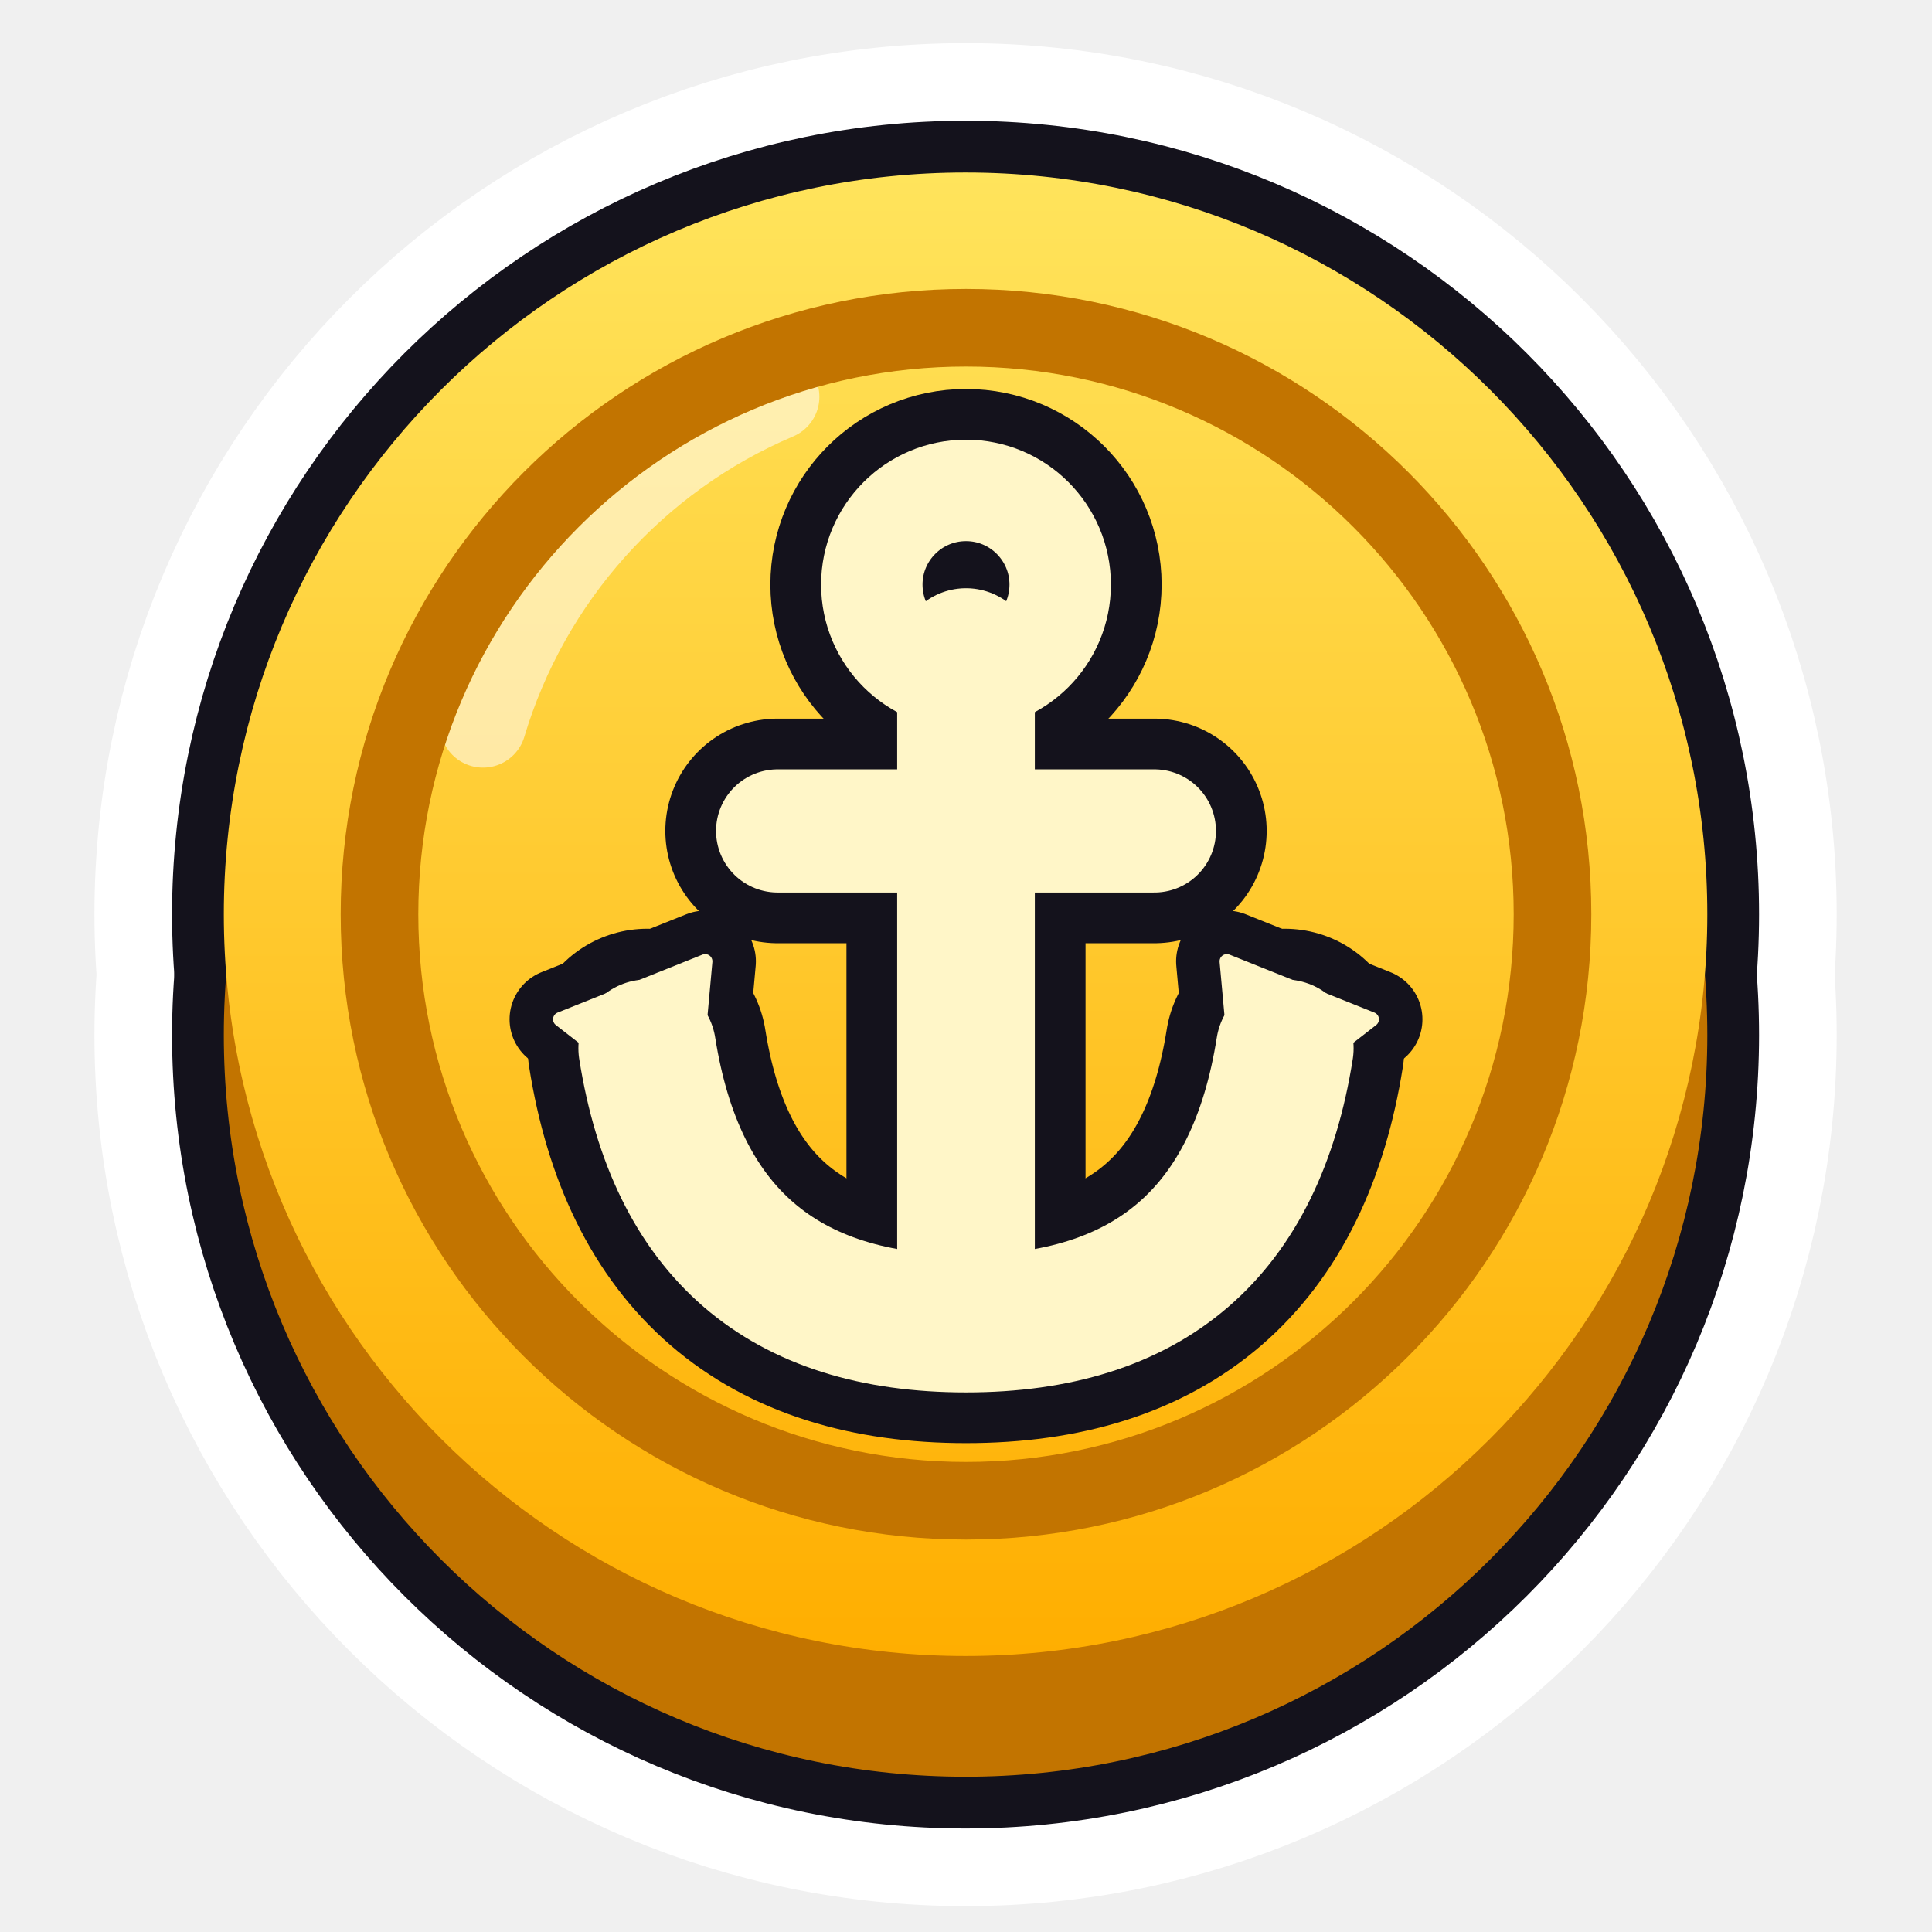
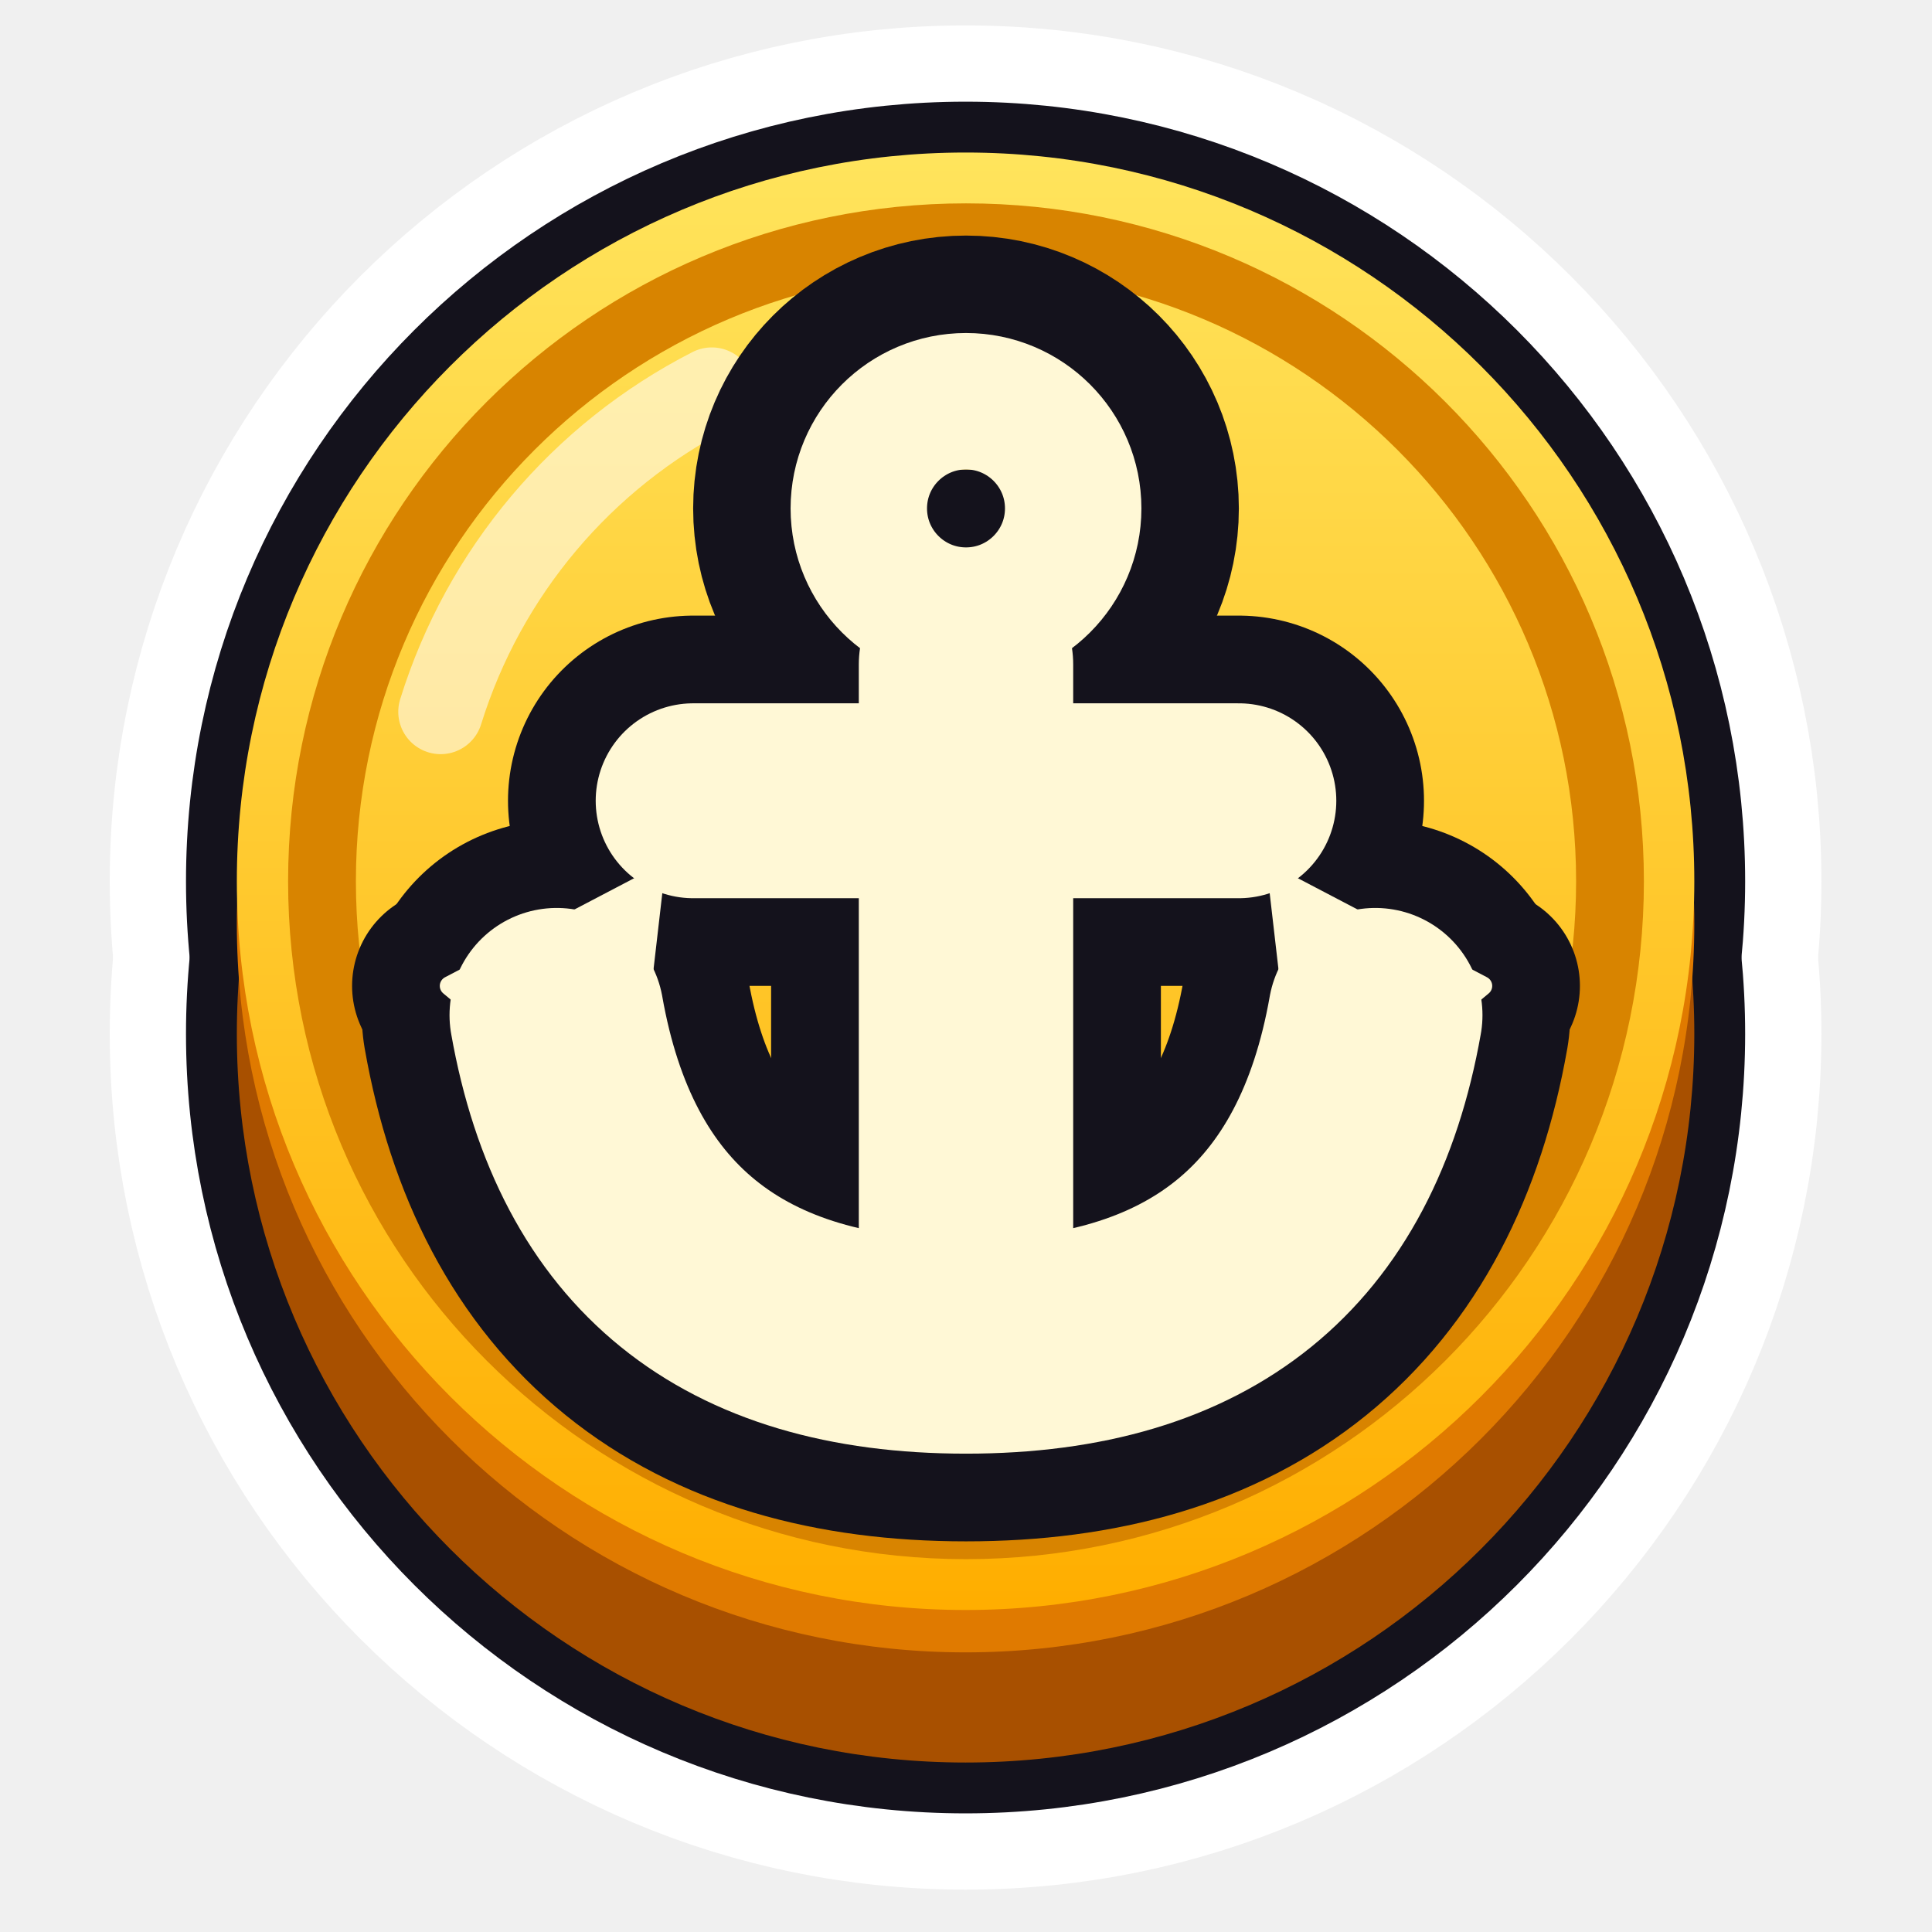
- <svg xmlns="http://www.w3.org/2000/svg" viewBox="-12 -6 224 224" width="256" height="256">
+ <svg xmlns="http://www.w3.org/2000/svg" viewBox="-14 -4 228 228" width="256" height="256">
  <defs>
    <linearGradient id="g" x1="0" y1="0" x2="0" y2="1">
      <stop offset="0" stop-color="#FFE45C" />
      <stop offset="1" stop-color="#FFAE00" />
    </linearGradient>
  </defs>
-   <path d="M100,14 A86,86 0 1,1 99.9,14 Z" transform="translate(0,0)" fill="#fff" stroke="#fff" stroke-width="30" stroke-linejoin="round" />
-   <path d="M100,14 A86,86 0 1,1 99.9,14 Z" transform="translate(0,14)" fill="#fff" stroke="#fff" stroke-width="30" stroke-linejoin="round" />
-   <path d="M100,14 A86,86 0 1,1 99.9,14 Z" transform="translate(0,0)" fill="#14121C" stroke="#14121C" stroke-width="12" stroke-linejoin="round" />
-   <path d="M100,14 A86,86 0 1,1 99.9,14 Z" transform="translate(0,14)" fill="#14121C" stroke="#14121C" stroke-width="12" stroke-linejoin="round" />
-   <path d="M100,14 A86,86 0 1,1 99.9,14 Z" transform="translate(0,14)" fill="#C27400" />
-   <path d="M100,14 A86,86 0 1,1 99.9,14 Z" transform="translate(0,0)" fill="url(#g)" />
-   <path d="M44,78 A60,60 0 0,1 78,40" fill="none" stroke="#fff" stroke-opacity="0.55" stroke-width="10" stroke-linecap="round" />
-   <circle cx="100" cy="100" r="68" fill="none" stroke="#C27400" stroke-width="9" />
-   <g transform="translate(100,100) scale(0.84) translate(-100,-97.5)">
-     <path d="M100,62 L100,150" fill="none" stroke="#14121C" stroke-width="33" stroke-linecap="round" stroke-linejoin="round" />
-     <path d="M74,86 L126,86" fill="none" stroke="#14121C" stroke-width="31" stroke-linecap="round" stroke-linejoin="round" />
-     <path d="M56,116 Q62,154 100,154 Q138,154 144,116" fill="none" stroke="#14121C" stroke-width="33" stroke-linecap="round" stroke-linejoin="round" />
-     <circle cx="100" cy="52" r="13" fill="none" stroke="#14121C" stroke-width="28" />
-     <path d="M44,112 L64,104 L62,126 Z M156,112 L136,104 L138,126 Z" fill="#14121C" stroke="#14121C" stroke-width="14" stroke-linejoin="round" />
-     <path d="M100,62 L100,150" fill="none" stroke="#FFF6C8" stroke-width="19" stroke-linecap="round" stroke-linejoin="round" />
-     <path d="M74,86 L126,86" fill="none" stroke="#FFF6C8" stroke-width="17" stroke-linecap="round" stroke-linejoin="round" />
-     <path d="M56,116 Q62,154 100,154 Q138,154 144,116" fill="none" stroke="#FFF6C8" stroke-width="19" stroke-linecap="round" stroke-linejoin="round" />
-     <circle cx="100" cy="52" r="13" fill="none" stroke="#FFF6C8" stroke-width="14" />
-     <path d="M44,112 L64,104 L62,126 Z M156,112 L136,104 L138,126 Z" fill="#FFF6C8" stroke="#FFF6C8" stroke-width="2" stroke-linejoin="round" />
+   <path d="M100,14 A86,86 0 1,1 99.9,14 Z" fill="#fff" stroke="#fff" stroke-width="30" stroke-linejoin="round" />
+   <path d="M100,14 A86,86 0 1,1 99.9,14 Z" transform="translate(0,18)" fill="#fff" stroke="#fff" stroke-width="30" stroke-linejoin="round" />
+   <path d="M100,14 A86,86 0 1,1 99.9,14 Z" fill="#14121C" stroke="#14121C" stroke-width="12" stroke-linejoin="round" />
+   <path d="M100,14 A86,86 0 1,1 99.9,14 Z" transform="translate(0,18)" fill="#14121C" stroke="#14121C" stroke-width="12" stroke-linejoin="round" />
+   <path d="M100,14 A86,86 0 1,1 99.9,14 Z" transform="translate(0,18)" fill="#A85000" />
+   <path d="M100,14 A86,86 0 1,1 99.9,14 Z" transform="translate(0,5)" fill="#E07A00" />
+   <path d="M100,14 A86,86 0 1,1 99.9,14 Z" fill="url(#g)" />
+   <circle cx="100" cy="100" r="76" fill="none" stroke="#D88400" stroke-width="8" />
+   <path d="M38,80 A64,64 0 0,1 70,42" fill="none" stroke="#fff" stroke-opacity="0.55" stroke-width="10" stroke-linecap="round" />
+   <g transform="translate(100,102) scale(1.15) translate(-100,-102)">
+     <g fill="none" stroke="#14121C" stroke-linecap="round" stroke-linejoin="round">
+       <path d="M100,78 L100,146" stroke-width="40" />
+       <path d="M72,92 L128,92" stroke-width="38" />
+       <path d="M58,114 Q64,148 100,148 Q136,148 142,114" stroke-width="40" />
+       <circle cx="100" cy="62" r="11" stroke-width="34" />
+       <path d="M47,111 L68,100 L65,126 Z M153,111 L132,100 L135,126 Z" fill="#14121C" stroke-width="20" />
+     </g>
+     <g fill="none" stroke="#FFF8D6" stroke-linecap="round" stroke-linejoin="round">
+       <path d="M100,78 L100,146" stroke-width="22" />
+       <path d="M72,92 L128,92" stroke-width="20" />
+       <path d="M58,114 Q64,148 100,148 Q136,148 142,114" stroke-width="22" />
+       <circle cx="100" cy="62" r="11" stroke-width="14" />
+       <path d="M47,111 L68,100 L65,126 Z M153,111 L132,100 L135,126 Z" fill="#FFF8D6" stroke-width="2" />
+     </g>
  </g>
</svg>
